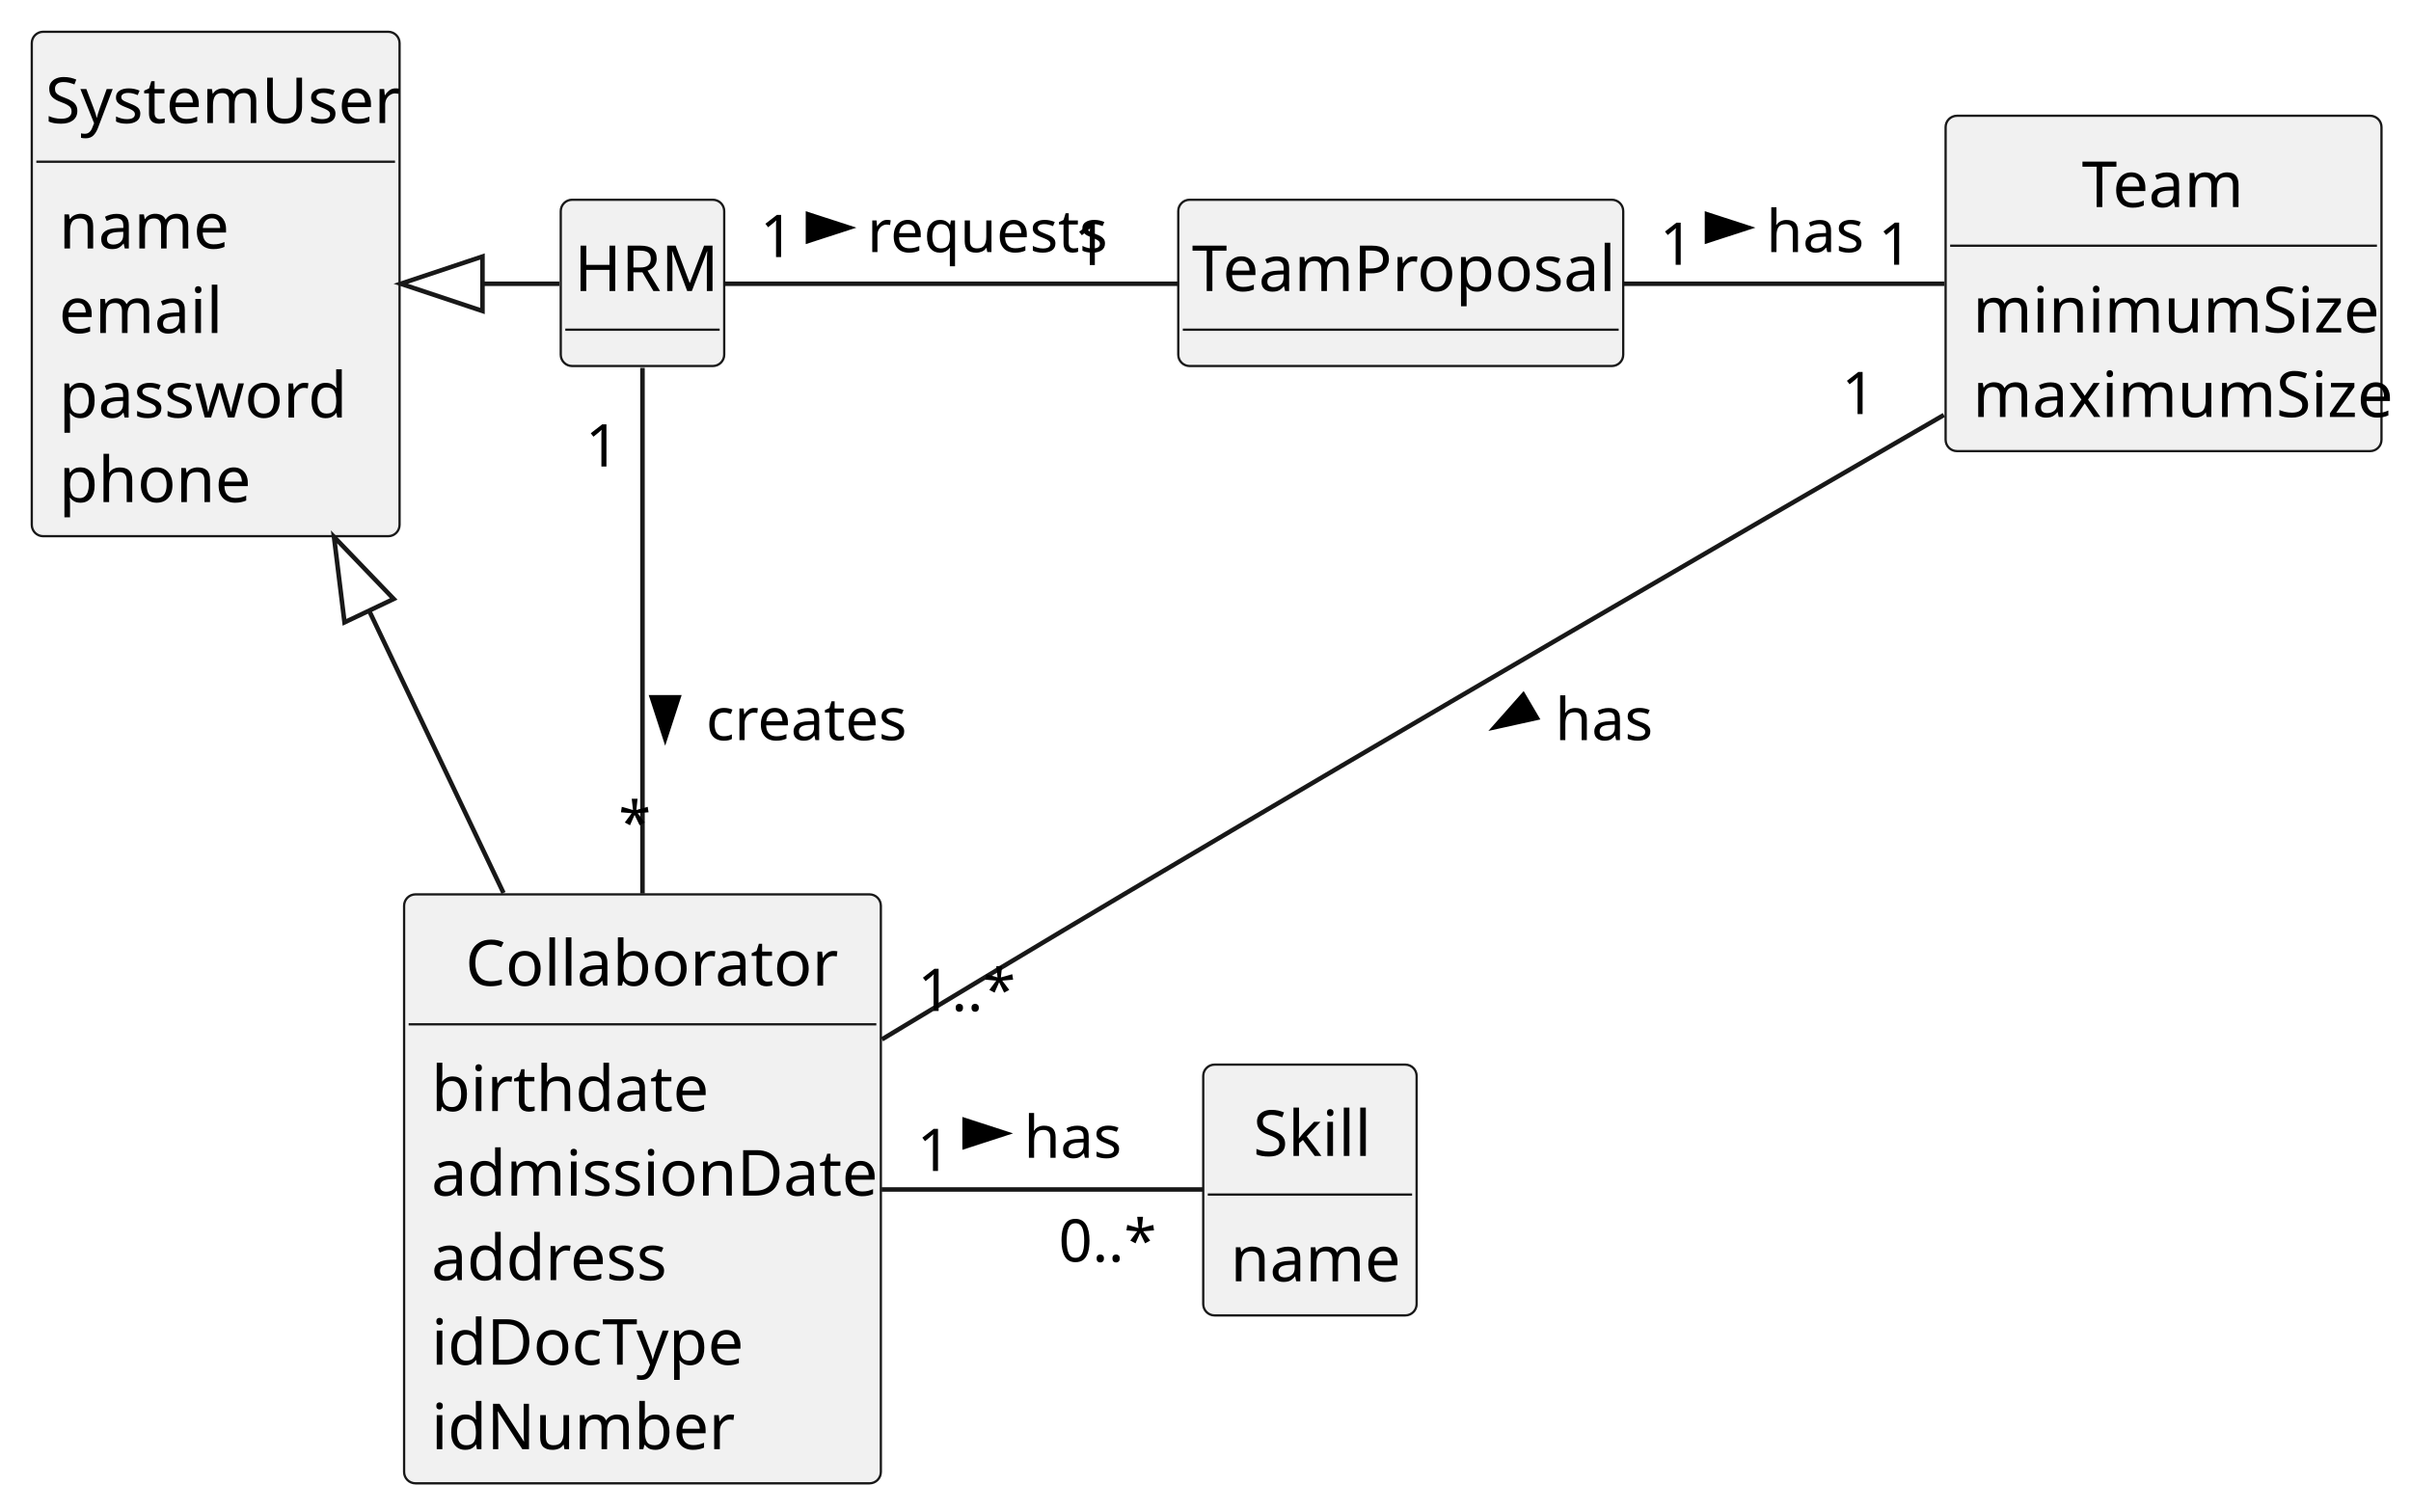
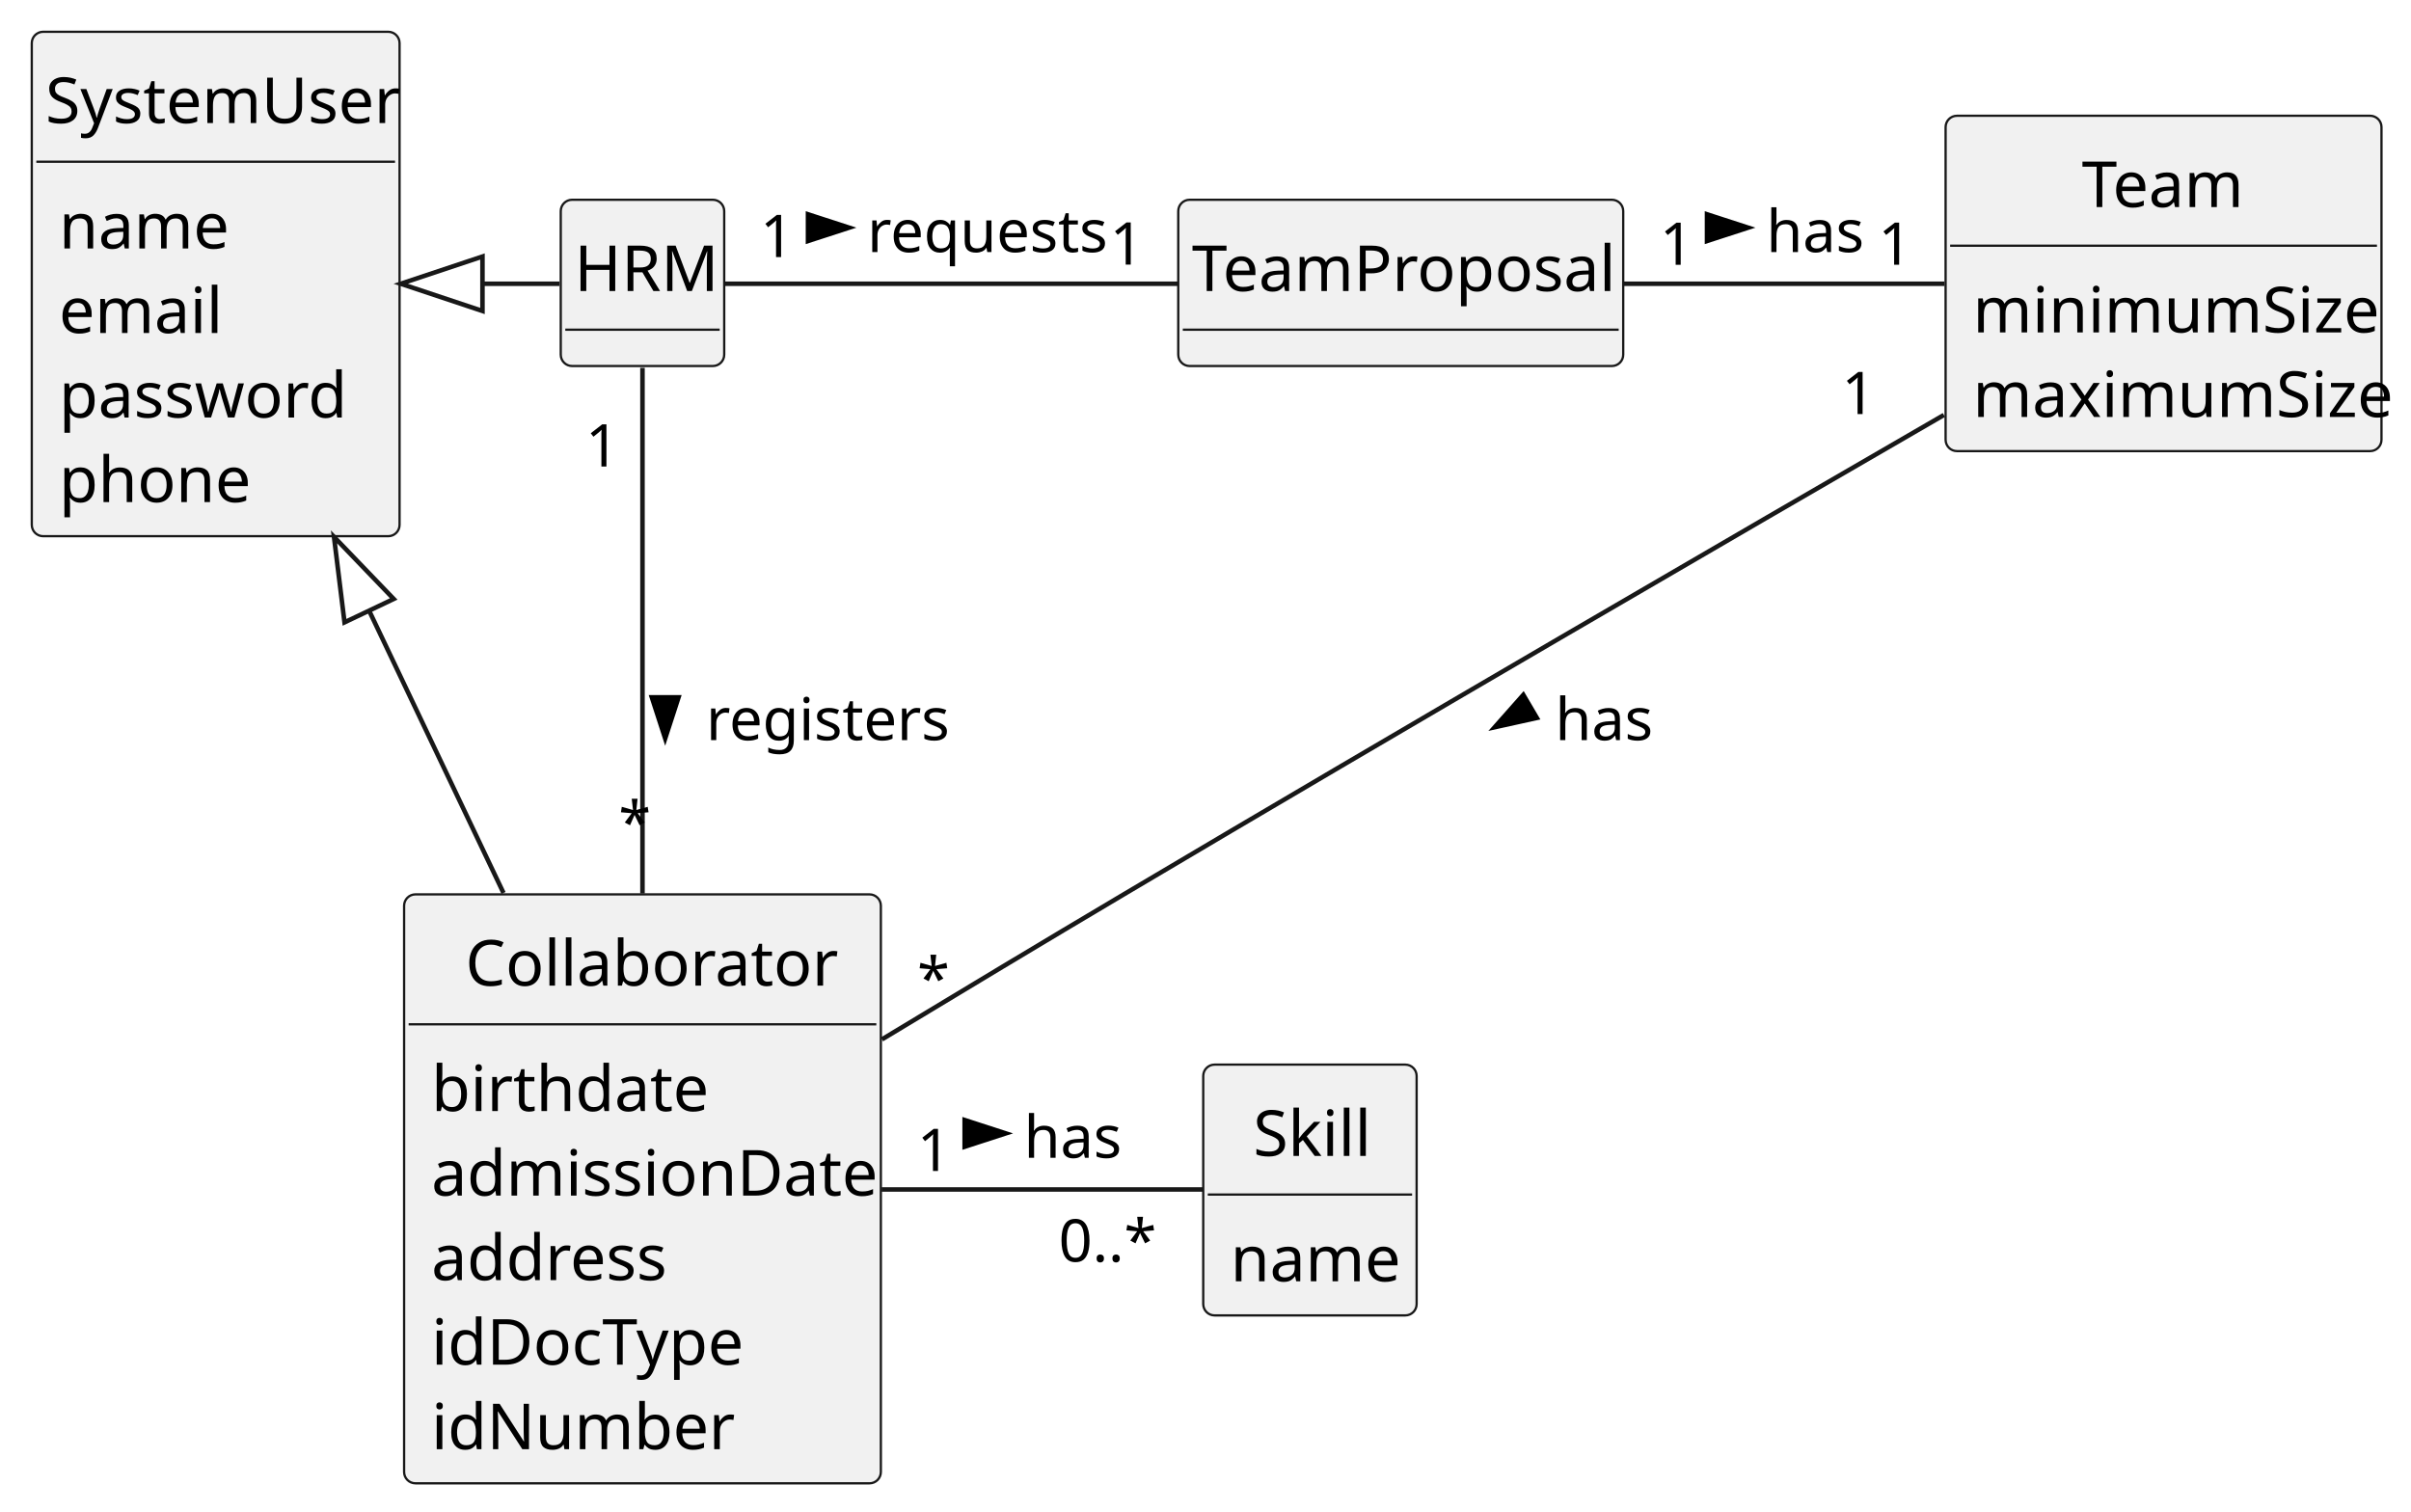
<svg xmlns="http://www.w3.org/2000/svg" contentStyleType="text/css" height="333px" preserveAspectRatio="none" style="width:531px;height:333px;background:#FFFFFF;" version="1.1" viewBox="0 0 531 333" width="531px" zoomAndPan="magnify">
  <defs />
  <g>
    <g id="elem_HRM">
      <rect codeLine="11" fill="#F1F1F1" height="36.621" id="HRM" rx="2.5" ry="2.5" style="stroke:#181818;stroke-width:0.5;" width="36" x="123.5" y="44" />
      <text fill="#000000" font-family="sans-serif" font-size="14" lengthAdjust="spacing" textLength="30" x="126.5" y="64.107">HRM</text>
      <line style="stroke:#181818;stroke-width:0.5;" x1="124.5" x2="158.5" y1="72.621" y2="72.621" />
    </g>
    <g id="elem_SystemUser">
      <rect codeLine="15" fill="#F1F1F1" height="111.106" id="SystemUser" rx="2.5" ry="2.5" style="stroke:#181818;stroke-width:0.5;" width="81" x="7" y="7" />
      <text fill="#000000" font-family="sans-serif" font-size="14" lengthAdjust="spacing" textLength="75" x="10" y="27.107">SystemUser</text>
      <line style="stroke:#181818;stroke-width:0.5;" x1="8" x2="87" y1="35.621" y2="35.621" />
      <text fill="#000000" font-family="sans-serif" font-size="14" lengthAdjust="spacing" textLength="35" x="13" y="54.728">name</text>
      <text fill="#000000" font-family="sans-serif" font-size="14" lengthAdjust="spacing" textLength="33" x="13" y="73.35">email</text>
      <text fill="#000000" font-family="sans-serif" font-size="14" lengthAdjust="spacing" textLength="60" x="13" y="91.971">password</text>
      <text fill="#000000" font-family="sans-serif" font-size="14" lengthAdjust="spacing" textLength="40" x="13" y="110.592">phone</text>
    </g>
    <g id="elem_Collaborator">
      <rect codeLine="23" fill="#F1F1F1" height="129.727" id="Collaborator" rx="2.5" ry="2.5" style="stroke:#181818;stroke-width:0.5;" width="105" x="89" y="197" />
      <text fill="#000000" font-family="sans-serif" font-size="14" lengthAdjust="spacing" textLength="78" x="102.5" y="217.107">Collaborator</text>
      <line style="stroke:#181818;stroke-width:0.5;" x1="90" x2="193" y1="225.621" y2="225.621" />
      <text fill="#000000" font-family="sans-serif" font-size="14" lengthAdjust="spacing" textLength="56" x="95" y="244.728">birthdate</text>
      <text fill="#000000" font-family="sans-serif" font-size="14" lengthAdjust="spacing" textLength="93" x="95" y="263.35">admissionDate</text>
      <text fill="#000000" font-family="sans-serif" font-size="14" lengthAdjust="spacing" textLength="51" x="95" y="281.971">address</text>
      <text fill="#000000" font-family="sans-serif" font-size="14" lengthAdjust="spacing" textLength="68" x="95" y="300.592">idDocType</text>
      <text fill="#000000" font-family="sans-serif" font-size="14" lengthAdjust="spacing" textLength="60" x="95" y="319.213">idNumber</text>
    </g>
    <g id="elem_TeamProposal">
      <rect codeLine="31" fill="#F1F1F1" height="36.621" id="TeamProposal" rx="2.5" ry="2.5" style="stroke:#181818;stroke-width:0.5;" width="98" x="259.5" y="44" />
      <text fill="#000000" font-family="sans-serif" font-size="14" lengthAdjust="spacing" textLength="92" x="262.5" y="64.107">TeamProposal</text>
      <line style="stroke:#181818;stroke-width:0.5;" x1="260.5" x2="356.5" y1="72.621" y2="72.621" />
    </g>
    <g id="elem_Team">
      <rect codeLine="34" fill="#F1F1F1" height="73.863" id="Team" rx="2.5" ry="2.5" style="stroke:#181818;stroke-width:0.5;" width="96" x="428.5" y="25.5" />
      <text fill="#000000" font-family="sans-serif" font-size="14" lengthAdjust="spacing" textLength="36" x="458.5" y="45.607">Team</text>
      <line style="stroke:#181818;stroke-width:0.5;" x1="429.5" x2="523.5" y1="54.121" y2="54.121" />
      <text fill="#000000" font-family="sans-serif" font-size="14" lengthAdjust="spacing" textLength="81" x="434.5" y="73.228">minimumSize</text>
      <text fill="#000000" font-family="sans-serif" font-size="14" lengthAdjust="spacing" textLength="84" x="434.5" y="91.85">maximumSize</text>
    </g>
    <g id="elem_Skill">
      <rect codeLine="40" fill="#F1F1F1" height="55.242" id="Skill" rx="2.5" ry="2.5" style="stroke:#181818;stroke-width:0.5;" width="47" x="265" y="234.5" />
      <text fill="#000000" font-family="sans-serif" font-size="14" lengthAdjust="spacing" textLength="25" x="276" y="254.607">Skill</text>
      <line style="stroke:#181818;stroke-width:0.5;" x1="266" x2="311" y1="263.121" y2="263.121" />
      <text fill="#000000" font-family="sans-serif" font-size="14" lengthAdjust="spacing" textLength="35" x="271" y="282.228">name</text>
    </g>
    <g id="link_HRM_Collaborator">
      <path codeLine="44" d="M141.5,81.03 C141.5,106.8 141.5,156.26 141.5,196.81 " fill="none" id="HRM-Collaborator" style="stroke:#181818;stroke-width:1.0;" />
      <polygon fill="#000000" points="146.5,162.645,149.439,153.6,143.561,153.6,146.5,162.645" style="stroke:#000000;stroke-width:1.0;" />
-       <text fill="#000000" font-family="sans-serif" font-size="13" lengthAdjust="spacing" textLength="43" x="155.5" y="163.028">creates</text>
+       <text fill="#000000" font-family="sans-serif" font-size="13" lengthAdjust="spacing" textLength="50" x="155.5" y="163.028">registers</text>
      <text fill="#000000" font-family="sans-serif" font-size="13" lengthAdjust="spacing" textLength="7" x="128.953" y="102.755">1</text>
      <text fill="#000000" font-family="sans-serif" font-size="13" lengthAdjust="spacing" textLength="5" x="136.227" y="185.809">*</text>
    </g>
    <g id="link_HRM_TeamProposal">
      <path codeLine="45" d="M159.69,62.5 C183.44,62.5 225.95,62.5 259.47,62.5 " fill="none" id="HRM-TeamProposal" style="stroke:#181818;stroke-width:1.0;" />
      <polygon fill="#000000" points="187,50.145,177.955,47.207,177.955,53.084,187,50.145" style="stroke:#000000;stroke-width:1.0;" />
      <text fill="#000000" font-family="sans-serif" font-size="13" lengthAdjust="spacing" textLength="50" x="191" y="55.528">requests</text>
      <text fill="#000000" font-family="sans-serif" font-size="13" lengthAdjust="spacing" textLength="7" x="167.417" y="56.62">1</text>
-       <text fill="#000000" font-family="sans-serif" font-size="13" lengthAdjust="spacing" textLength="7" x="236.52" y="58.38">1</text>
+       <text fill="#000000" font-family="sans-serif" font-size="13" lengthAdjust="spacing" textLength="7" x="244.426" y="58.278">1</text>
    </g>
    <g id="link_TeamProposal_Team">
      <path codeLine="46" d="M357.54,62.5 C379.82,62.5 406.09,62.5 428.26,62.5 " fill="none" id="TeamProposal-Team" style="stroke:#181818;stroke-width:1.0;" />
      <polygon fill="#000000" points="385,50.145,375.955,47.207,375.955,53.084,385,50.145" style="stroke:#000000;stroke-width:1.0;" />
      <text fill="#000000" font-family="sans-serif" font-size="13" lengthAdjust="spacing" textLength="21" x="389" y="55.528">has</text>
      <text fill="#000000" font-family="sans-serif" font-size="13" lengthAdjust="spacing" textLength="7" x="365.551" y="58.329">1</text>
      <text fill="#000000" font-family="sans-serif" font-size="13" lengthAdjust="spacing" textLength="7" x="413.661" y="58.311">1</text>
    </g>
    <g id="link_Team_Collaborator">
      <path codeLine="47" d="M428.12,91.41 C381.69,118.27 309.64,160.13 247.5,197 C230.12,207.31 211.21,218.68 194.24,228.94 " fill="none" id="Team-Collaborator" style="stroke:#181818;stroke-width:1.0;" />
      <polygon fill="#000000" points="329.19,160.18,338.477,158.129,335.497,153.062,329.19,160.18" style="stroke:#000000;stroke-width:1.0;" />
      <text fill="#000000" font-family="sans-serif" font-size="13" lengthAdjust="spacing" textLength="21" x="342.5" y="163.028">has</text>
      <text fill="#000000" font-family="sans-serif" font-size="13" lengthAdjust="spacing" textLength="7" x="405.611" y="91.21">1</text>
-       <text fill="#000000" font-family="sans-serif" font-size="13" lengthAdjust="spacing" textLength="20" x="202.108" y="222.679">1..*</text>
+       <text fill="#000000" font-family="sans-serif" font-size="13" lengthAdjust="spacing" textLength="5" x="202.008" y="220.164">*</text>
    </g>
    <g id="link_Collaborator_Skill">
      <path codeLine="48" d="M194.16,262 C218.38,262 245.89,262 264.93,262 " fill="none" id="Collaborator-Skill" style="stroke:#181818;stroke-width:1.0;" />
      <polygon fill="#000000" points="221.5,249.645,212.455,246.707,212.455,252.584,221.5,249.645" style="stroke:#000000;stroke-width:1.0;" />
      <text fill="#000000" font-family="sans-serif" font-size="13" lengthAdjust="spacing" textLength="21" x="225.5" y="255.028">has</text>
      <text fill="#000000" font-family="sans-serif" font-size="13" lengthAdjust="spacing" textLength="7" x="201.975" y="257.924">1</text>
      <text fill="#000000" font-family="sans-serif" font-size="13" lengthAdjust="spacing" textLength="20" x="233.149" y="277.893">0..*</text>
    </g>
    <g id="link_SystemUser_HRM">
      <path codeLine="49" d="M106.26,62.5 C117.9,62.5 111.55,62.5 123.2,62.5 " fill="none" id="SystemUser-backto-HRM" style="stroke:#181818;stroke-width:1.0;" />
      <polygon fill="none" points="88.26,62.5,106.26,68.5,106.26,56.5,88.26,62.5" style="stroke:#181818;stroke-width:1.0;" />
    </g>
    <g id="link_SystemUser_Collaborator">
      <path codeLine="50" d="M81.293,134.504 C92.863,158.824 98.83,171.36 110.89,196.69 " fill="none" id="SystemUser-backto-Collaborator" style="stroke:#181818;stroke-width:1.0;" />
      <polygon fill="none" points="73.56,118.25,75.875,137.082,86.711,131.927,73.56,118.25" style="stroke:#181818;stroke-width:1.0;" />
    </g>
  </g>
</svg>
